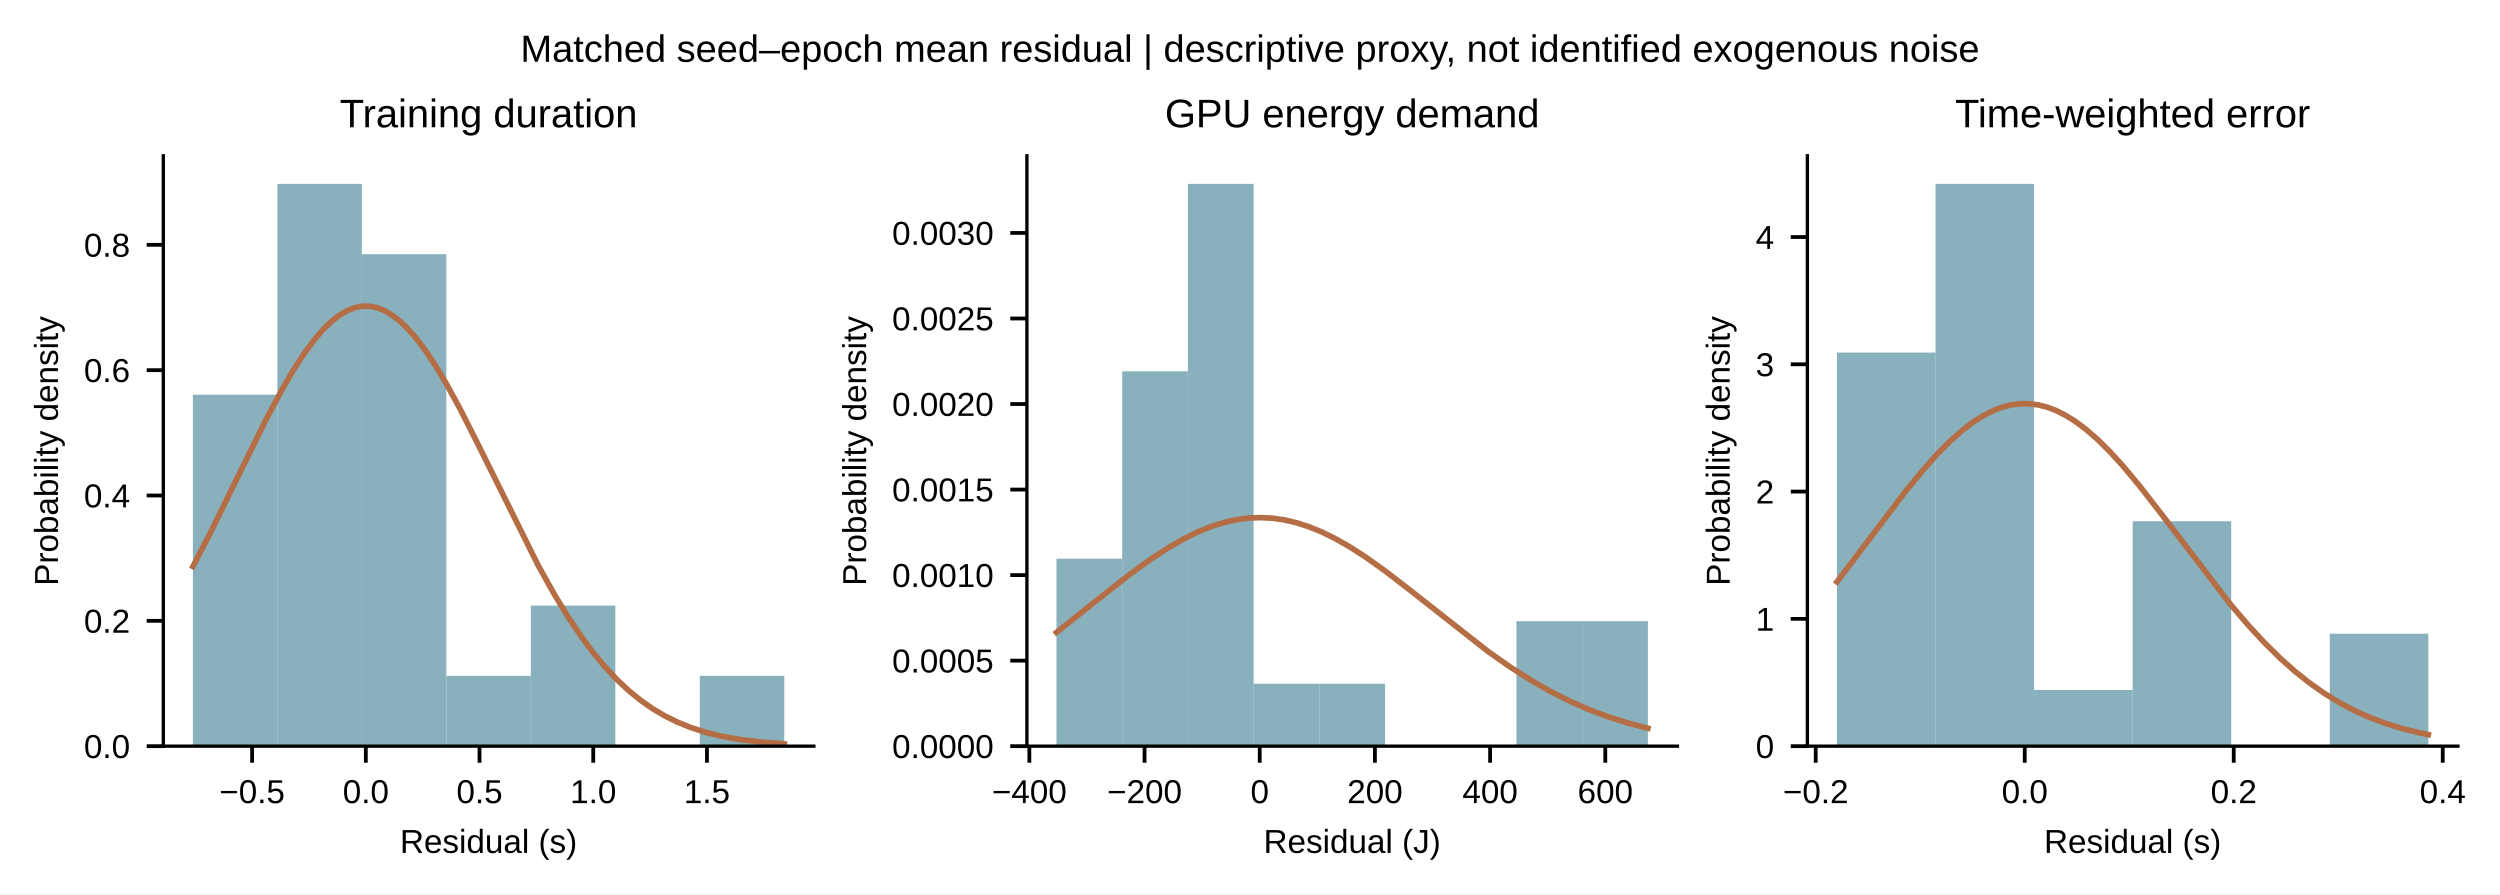
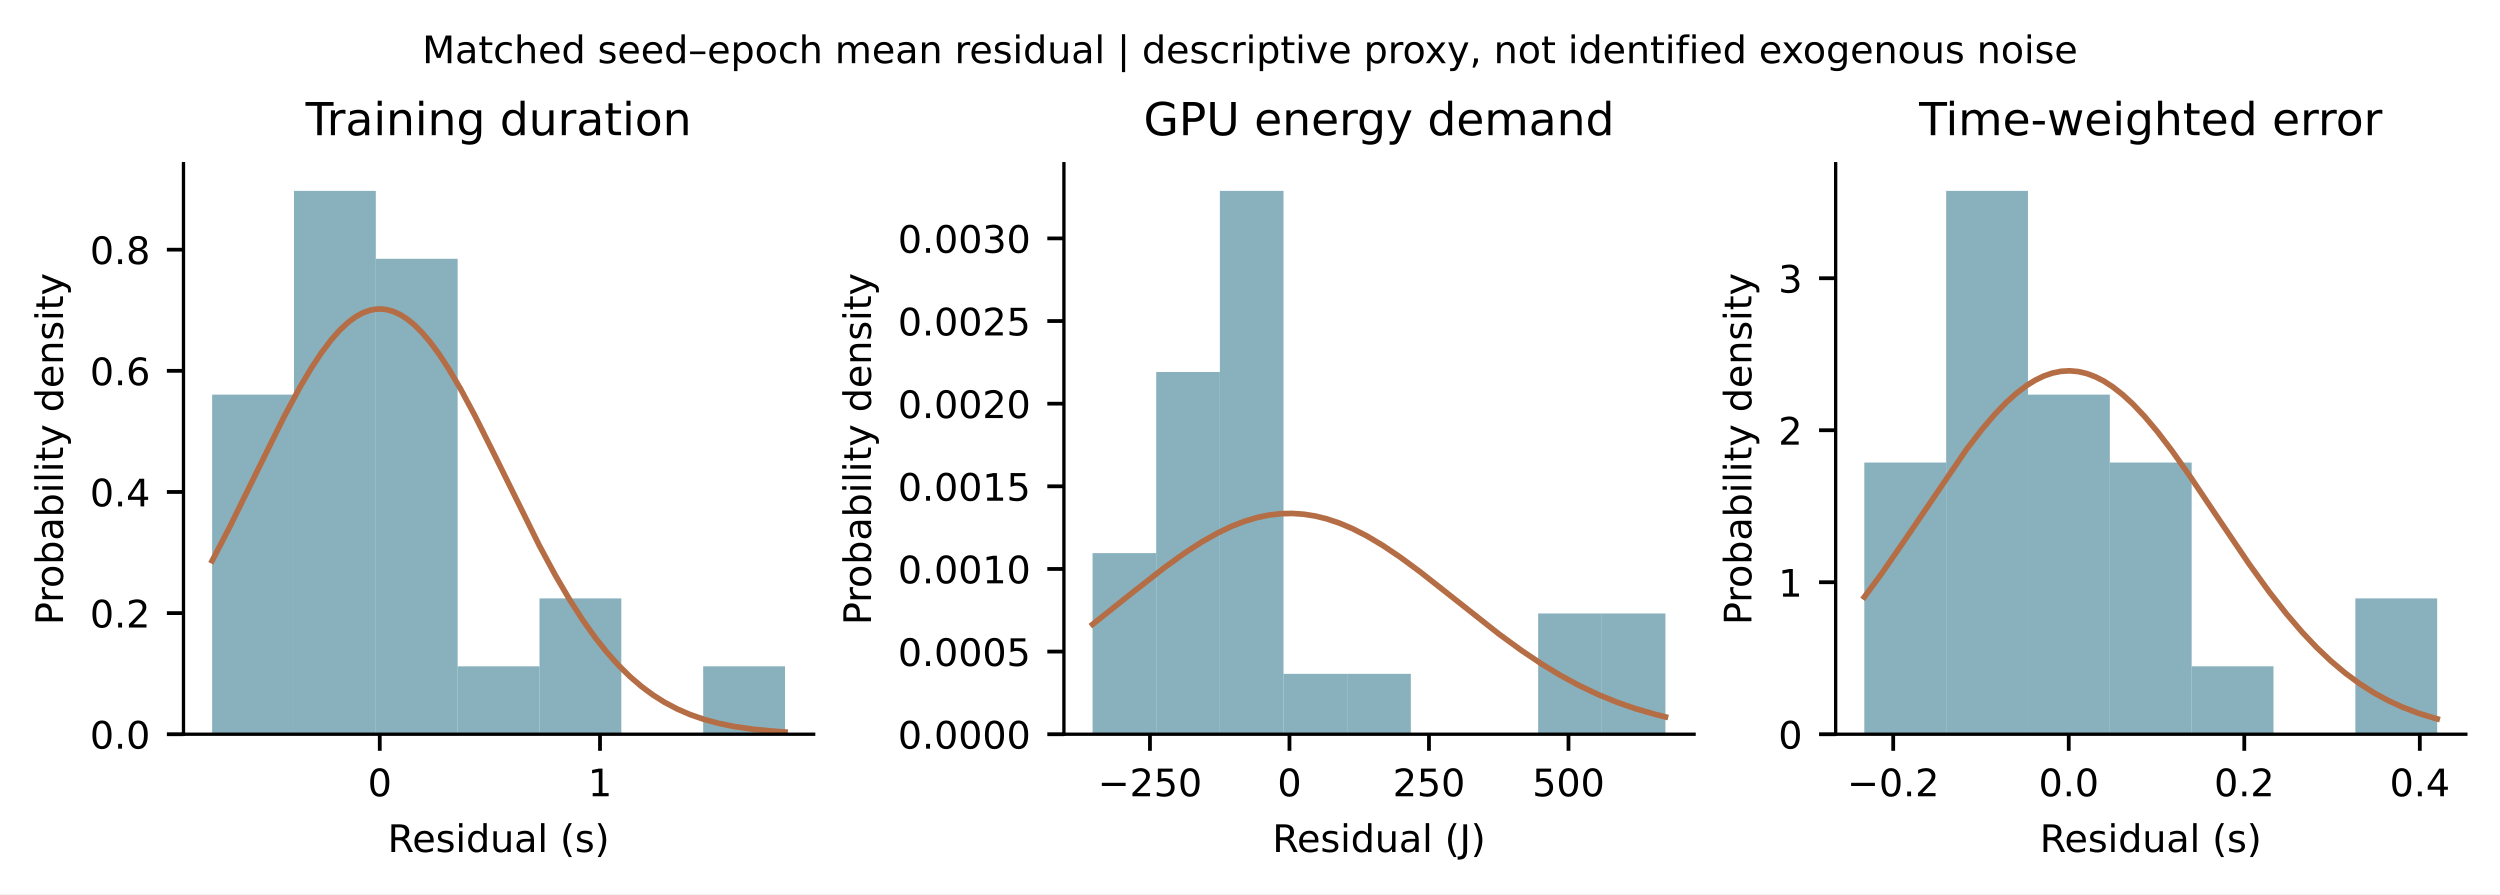
<svg xmlns="http://www.w3.org/2000/svg" xmlns:xlink="http://www.w3.org/1999/xlink" width="526.8pt" height="188.4pt" viewBox="0 0 526.8 188.4" version="1.1">
  <defs>
    <style type="text/css">*{stroke-linejoin: round; stroke-linecap: butt}</style>
  </defs>
  <g id="figure_1">
    <g id="patch_1">
      <path d="M 0 188.4  L 526.8 188.4  L 526.8 0  L 0 0  z " style="fill: #ffffff" />
    </g>
    <g id="axes_1">
      <g id="patch_2">
-         <path d="M 34.414 157.229  L 171.497 157.229  L 171.497 32.823  L 34.414 32.823  z " style="fill: #ffffff" />
+         <path d="M 38.665 154.715  L 171.454 154.715  L 171.454 34.495  L 38.665 34.495  z " style="fill: #ffffff" />
      </g>
      <g id="patch_3">
-         <path d="M 40.645 157.229  L 58.448 157.229  L 58.448 83.178  L 40.645 83.178  z " clip-path="url(#p64170e09aa)" style="fill: #6c9eac; opacity: 0.8" />
+         <path d="M 44.701 154.715  L 61.946 154.715  L 61.946 83.155  L 44.701 83.155  z " clip-path="url(#p761af040f1)" style="fill: #6c9eac; opacity: 0.8" />
      </g>
      <g id="patch_4">
-         <path d="M 58.448 157.229  L 76.251 157.229  L 76.251 38.747  L 58.448 38.747  z " clip-path="url(#p64170e09aa)" style="fill: #6c9eac; opacity: 0.8" />
+         <path d="M 61.946 154.715  L 79.191 154.715  L 79.191 40.22  L 61.946 40.22  z " clip-path="url(#p761af040f1)" style="fill: #6c9eac; opacity: 0.8" />
      </g>
      <g id="patch_5">
-         <path d="M 76.251 157.229  L 94.054 157.229  L 94.054 53.557  L 76.251 53.557  z " clip-path="url(#p64170e09aa)" style="fill: #6c9eac; opacity: 0.8" />
+         <path d="M 79.191 154.715  L 96.437 154.715  L 96.437 54.532  L 79.191 54.532  z " clip-path="url(#p761af040f1)" style="fill: #6c9eac; opacity: 0.8" />
      </g>
      <g id="patch_6">
-         <path d="M 94.054 157.229  L 111.857 157.229  L 111.857 142.419  L 94.054 142.419  z " clip-path="url(#p64170e09aa)" style="fill: #6c9eac; opacity: 0.8" />
+         <path d="M 96.437 154.715  L 113.682 154.715  L 113.682 140.403  L 96.437 140.403  z " clip-path="url(#p761af040f1)" style="fill: #6c9eac; opacity: 0.8" />
      </g>
      <g id="patch_7">
-         <path d="M 111.857 157.229  L 129.66 157.229  L 129.66 127.608  L 111.857 127.608  z " clip-path="url(#p64170e09aa)" style="fill: #6c9eac; opacity: 0.8" />
+         <path d="M 113.682 154.715  L 130.927 154.715  L 130.927 126.091  L 113.682 126.091  z " clip-path="url(#p761af040f1)" style="fill: #6c9eac; opacity: 0.8" />
      </g>
      <g id="patch_8">
-         <path d="M 129.66 157.229  L 147.463 157.229  L 147.463 157.229  L 129.66 157.229  z " clip-path="url(#p64170e09aa)" style="fill: #6c9eac; opacity: 0.8" />
+         <path d="M 130.927 154.715  L 148.173 154.715  L 148.173 154.715  L 130.927 154.715  z " clip-path="url(#p761af040f1)" style="fill: #6c9eac; opacity: 0.8" />
      </g>
      <g id="patch_9">
-         <path d="M 147.463 157.229  L 165.266 157.229  L 165.266 142.419  L 147.463 142.419  z " clip-path="url(#p64170e09aa)" style="fill: #6c9eac; opacity: 0.8" />
+         <path d="M 148.173 154.715  L 165.418 154.715  L 165.418 140.403  L 148.173 140.403  z " clip-path="url(#p761af040f1)" style="fill: #6c9eac; opacity: 0.8" />
      </g>
      <g id="matplotlib.axis_1">
        <g id="xtick_1">
          <g id="line2d_1">
            <defs>
-               <path id="m00de7ec43d" d="M 0 0  L 0 3.5  " style="stroke: #000000; stroke-width: 0.8" />
+               <path id="mccbecebe20" d="M 0 0  L 0 3.5  " style="stroke: #000000; stroke-width: 0.8" />
            </defs>
            <g>
-               <use xlink:href="#m00de7ec43d" x="53.125" y="157.229" style="stroke: #000000; stroke-width: 0.8" />
+               <use xlink:href="#mccbecebe20" x="80.023" y="154.715" style="stroke: #000000; stroke-width: 0.8" />
            </g>
          </g>
          <g id="text_1">
-             <text style="font: 7px 'Arial', 'DejaVu Sans', sans-serif; text-anchor: middle" x="53.125" y="169.239" transform="rotate(-0 53.12492 169.2392)">−0.5</text>
+             <text style="font: 8px 'DejaVu Sans', sans-serif; text-anchor: middle" x="80.023" y="167.793" transform="rotate(-0 80.02278 167.7933)">0</text>
          </g>
        </g>
        <g id="xtick_2">
          <g id="line2d_2">
            <g>
-               <use xlink:href="#m00de7ec43d" x="77.086" y="157.229" style="stroke: #000000; stroke-width: 0.8" />
+               <use xlink:href="#mccbecebe20" x="126.434" y="154.715" style="stroke: #000000; stroke-width: 0.8" />
            </g>
          </g>
          <g id="text_2">
-             <text style="font: 7px 'Arial', 'DejaVu Sans', sans-serif; text-anchor: middle" x="77.086" y="169.239" transform="rotate(-0 77.08591 169.2392)">0.0</text>
-           </g>
-         </g>
-         <g id="xtick_3">
-           <g id="line2d_3">
-             <g>
-               <use xlink:href="#m00de7ec43d" x="101.047" y="157.229" style="stroke: #000000; stroke-width: 0.8" />
-             </g>
-           </g>
-           <g id="text_3">
-             <text style="font: 7px 'Arial', 'DejaVu Sans', sans-serif; text-anchor: middle" x="101.047" y="169.239" transform="rotate(-0 101.0469 169.2392)">0.5</text>
-           </g>
-         </g>
-         <g id="xtick_4">
-           <g id="line2d_4">
-             <g>
-               <use xlink:href="#m00de7ec43d" x="125.008" y="157.229" style="stroke: #000000; stroke-width: 0.8" />
-             </g>
-           </g>
-           <g id="text_4">
-             <text style="font: 7px 'Arial', 'DejaVu Sans', sans-serif; text-anchor: middle" x="125.008" y="169.239" transform="rotate(-0 125.0079 169.2392)">1.0</text>
-           </g>
-         </g>
-         <g id="xtick_5">
-           <g id="line2d_5">
-             <g>
-               <use xlink:href="#m00de7ec43d" x="148.969" y="157.229" style="stroke: #000000; stroke-width: 0.8" />
-             </g>
-           </g>
-           <g id="text_5">
-             <text style="font: 7px 'Arial', 'DejaVu Sans', sans-serif; text-anchor: middle" x="148.969" y="169.239" transform="rotate(-0 148.9689 169.2392)">1.5</text>
-           </g>
-         </g>
-         <g id="text_6">
-           <text style="font: 7px 'Arial', 'DejaVu Sans', sans-serif; text-anchor: middle" x="102.955" y="179.726" transform="rotate(-0 102.9552 179.7262)">Residual (s)</text>
+             <text style="font: 8px 'DejaVu Sans', sans-serif; text-anchor: middle" x="126.434" y="167.793" transform="rotate(-0 126.434 167.7933)">1</text>
+           </g>
+         </g>
+         <g id="text_3">
+           <text style="font: 8px 'DejaVu Sans', sans-serif; text-anchor: middle" x="105.059" y="179.536" transform="rotate(-0 105.0593 179.5358)">Residual (s)</text>
        </g>
      </g>
      <g id="matplotlib.axis_2">
        <g id="ytick_1">
+           <g id="line2d_3">
+             <defs>
+               <path id="m0fe63cf1b1" d="M 0 0  L -3.5 0  " style="stroke: #000000; stroke-width: 0.8" />
+             </defs>
+             <g>
+               <use xlink:href="#m0fe63cf1b1" x="38.665" y="154.715" style="stroke: #000000; stroke-width: 0.8" />
+             </g>
+           </g>
+           <g id="text_4">
+             <text style="font: 8px 'DejaVu Sans', sans-serif; text-anchor: end" x="31.665" y="157.754" transform="rotate(-0 31.665 157.7539)">0.0</text>
+           </g>
+         </g>
+         <g id="ytick_2">
+           <g id="line2d_4">
+             <g>
+               <use xlink:href="#m0fe63cf1b1" x="38.665" y="129.188" style="stroke: #000000; stroke-width: 0.8" />
+             </g>
+           </g>
+           <g id="text_5">
+             <text style="font: 8px 'DejaVu Sans', sans-serif; text-anchor: end" x="31.665" y="132.228" transform="rotate(-0 31.665 132.2278)">0.2</text>
+           </g>
+         </g>
+         <g id="ytick_3">
+           <g id="line2d_5">
+             <g>
+               <use xlink:href="#m0fe63cf1b1" x="38.665" y="103.662" style="stroke: #000000; stroke-width: 0.8" />
+             </g>
+           </g>
+           <g id="text_6">
+             <text style="font: 8px 'DejaVu Sans', sans-serif; text-anchor: end" x="31.665" y="106.702" transform="rotate(-0 31.665 106.7017)">0.4</text>
+           </g>
+         </g>
+         <g id="ytick_4">
          <g id="line2d_6">
-             <defs>
-               <path id="m7a8641bc6c" d="M 0 0  L -3.5 0  " style="stroke: #000000; stroke-width: 0.8" />
-             </defs>
-             <g>
-               <use xlink:href="#m7a8641bc6c" x="34.414" y="157.229" style="stroke: #000000; stroke-width: 0.8" />
+             <g>
+               <use xlink:href="#m0fe63cf1b1" x="38.665" y="78.136" style="stroke: #000000; stroke-width: 0.8" />
            </g>
          </g>
          <g id="text_7">
-             <text style="font: 7px 'Arial', 'DejaVu Sans', sans-serif; text-anchor: end" x="27.414" y="159.734" transform="rotate(-0 27.41375 159.734)">0.0</text>
-           </g>
-         </g>
-         <g id="ytick_2">
+             <text style="font: 8px 'DejaVu Sans', sans-serif; text-anchor: end" x="31.665" y="81.176" transform="rotate(-0 31.665 81.17566)">0.6</text>
+           </g>
+         </g>
+         <g id="ytick_5">
          <g id="line2d_7">
            <g>
-               <use xlink:href="#m7a8641bc6c" x="34.414" y="130.819" style="stroke: #000000; stroke-width: 0.8" />
+               <use xlink:href="#m0fe63cf1b1" x="38.665" y="52.61" style="stroke: #000000; stroke-width: 0.8" />
            </g>
          </g>
          <g id="text_8">
-             <text style="font: 7px 'Arial', 'DejaVu Sans', sans-serif; text-anchor: end" x="27.414" y="133.324" transform="rotate(-0 27.41375 133.3245)">0.2</text>
-           </g>
-         </g>
-         <g id="ytick_3">
-           <g id="line2d_8">
-             <g>
-               <use xlink:href="#m7a8641bc6c" x="34.414" y="104.41" style="stroke: #000000; stroke-width: 0.8" />
-             </g>
-           </g>
-           <g id="text_9">
-             <text style="font: 7px 'Arial', 'DejaVu Sans', sans-serif; text-anchor: end" x="27.414" y="106.915" transform="rotate(-0 27.41375 106.915)">0.4</text>
-           </g>
-         </g>
-         <g id="ytick_4">
-           <g id="line2d_9">
-             <g>
-               <use xlink:href="#m7a8641bc6c" x="34.414" y="78" style="stroke: #000000; stroke-width: 0.8" />
-             </g>
-           </g>
-           <g id="text_10">
-             <text style="font: 7px 'Arial', 'DejaVu Sans', sans-serif; text-anchor: end" x="27.414" y="80.505" transform="rotate(-0 27.41375 80.50546)">0.6</text>
-           </g>
-         </g>
-         <g id="ytick_5">
-           <g id="line2d_10">
-             <g>
-               <use xlink:href="#m7a8641bc6c" x="34.414" y="51.591" style="stroke: #000000; stroke-width: 0.8" />
-             </g>
-           </g>
-           <g id="text_11">
-             <text style="font: 7px 'Arial', 'DejaVu Sans', sans-serif; text-anchor: end" x="27.414" y="54.096" transform="rotate(-0 27.41375 54.09595)">0.8</text>
-           </g>
-         </g>
-         <g id="text_12">
-           <text style="font: 7px 'Arial', 'DejaVu Sans', sans-serif; text-anchor: middle" x="12.21" y="95.026" transform="rotate(-90 12.21047 95.02583)">Probability density</text>
-         </g>
-       </g>
-       <g id="line2d_11">
-         <path d="M 40.645 119.371  L 44.393 112.14  L 49.702 101.314  L 55.949 88.629  L 59.385 82.167  L 61.883 77.886  L 64.07 74.514  L 66.256 71.553  L 68.13 69.383  L 70.004 67.584  L 71.566 66.386  L 73.127 65.474  L 74.689 64.858  L 75.938 64.581  L 77.188 64.5  L 78.437 64.613  L 79.686 64.921  L 80.936 65.421  L 82.497 66.313  L 84.059 67.491  L 85.621 68.946  L 87.495 71.035  L 89.369 73.472  L 91.555 76.713  L 94.054 80.868  L 96.865 86.008  L 100.613 93.395  L 113.418 119.169  L 116.854 125.323  L 119.665 129.936  L 122.476 134.129  L 124.975 137.49  L 127.473 140.504  L 129.972 143.176  L 132.471 145.52  L 134.969 147.555  L 137.468 149.304  L 139.967 150.79  L 142.778 152.184  L 145.589 153.317  L 148.712 154.317  L 152.148 155.156  L 155.896 155.824  L 160.268 156.358  L 165.266 156.74  L 165.266 156.74  " clip-path="url(#p64170e09aa)" style="fill: none; stroke: #b46d44; stroke-width: 1.2; stroke-linecap: square" />
+             <text style="font: 8px 'DejaVu Sans', sans-serif; text-anchor: end" x="31.665" y="55.65" transform="rotate(-0 31.665 55.64958)">0.8</text>
+           </g>
+         </g>
+         <g id="text_9">
+           <text style="font: 8px 'DejaVu Sans', sans-serif; text-anchor: middle" x="13.279" y="94.605" transform="rotate(-90 13.27875 94.60475)">Probability density</text>
+         </g>
+       </g>
+       <g id="line2d_8">
+         <path d="M 44.701 118.172  L 48.331 111.187  L 53.475 100.728  L 59.828 87.878  L 63.156 81.68  L 65.577 77.59  L 67.695 74.381  L 69.812 71.576  L 71.628 69.533  L 73.443 67.852  L 74.956 66.745  L 76.468 65.916  L 77.981 65.374  L 79.191 65.15  L 80.402 65.115  L 81.612 65.268  L 82.822 65.609  L 84.335 66.295  L 85.847 67.265  L 87.36 68.508  L 88.873 70.012  L 90.688 72.142  L 92.504 74.599  L 94.621 77.836  L 97.042 81.951  L 100.067 87.587  L 104 95.444  L 113.682 115.031  L 117.01 121.203  L 120.036 126.371  L 122.758 130.61  L 125.481 134.432  L 127.902 137.473  L 130.322 140.18  L 132.743 142.566  L 135.163 144.645  L 137.583 146.438  L 140.004 147.969  L 142.727 149.409  L 145.45 150.586  L 148.475 151.629  L 151.501 152.439  L 154.829 153.111  L 158.762 153.676  L 163.3 154.102  L 165.418 154.241  L 165.418 154.241  " clip-path="url(#p761af040f1)" style="fill: none; stroke: #b46d44; stroke-width: 1.2; stroke-linecap: square" />
      </g>
      <g id="patch_10">
-         <path d="M 34.414 157.229  L 34.414 32.823  " style="fill: none; stroke: #000000; stroke-width: 0.7; stroke-linejoin: miter; stroke-linecap: square" />
+         <path d="M 38.665 154.715  L 38.665 34.495  " style="fill: none; stroke: #000000; stroke-width: 0.7; stroke-linejoin: miter; stroke-linecap: square" />
      </g>
      <g id="patch_11">
-         <path d="M 34.414 157.229  L 171.497 157.229  " style="fill: none; stroke: #000000; stroke-width: 0.7; stroke-linejoin: miter; stroke-linecap: square" />
-       </g>
-       <g id="text_13">
-         <text style="font: 8.4px 'Arial', 'DejaVu Sans', sans-serif; text-anchor: middle" x="102.955" y="26.823" transform="rotate(-0 102.9552 26.82292)">Training duration</text>
+         <path d="M 38.665 154.715  L 171.454 154.715  " style="fill: none; stroke: #000000; stroke-width: 0.7; stroke-linejoin: miter; stroke-linecap: square" />
+       </g>
+       <g id="text_10">
+         <text style="font: 9.6px 'DejaVu Sans', sans-serif; text-anchor: middle" x="105.059" y="28.495" transform="rotate(-0 105.0593 28.49498)">Training duration</text>
      </g>
    </g>
    <g id="axes_2">
      <g id="patch_12">
-         <path d="M 216.389 157.229  L 353.472 157.229  L 353.472 32.823  L 216.389 32.823  z " style="fill: #ffffff" />
+         <path d="M 224.189 154.715  L 356.978 154.715  L 356.978 34.495  L 224.189 34.495  z " style="fill: #ffffff" />
      </g>
      <g id="patch_13">
-         <path d="M 222.62 157.229  L 236.467 157.229  L 236.467 117.735  L 222.62 117.735  z " clip-path="url(#p1bcb7baddc)" style="fill: #6c9eac; opacity: 0.8" />
+         <path d="M 230.225 154.715  L 243.638 154.715  L 243.638 116.55  L 230.225 116.55  z " clip-path="url(#p07916e706b)" style="fill: #6c9eac; opacity: 0.8" />
      </g>
      <g id="patch_14">
-         <path d="M 236.467 157.229  L 250.313 157.229  L 250.313 78.241  L 236.467 78.241  z " clip-path="url(#p1bcb7baddc)" style="fill: #6c9eac; opacity: 0.8" />
+         <path d="M 243.638 154.715  L 257.051 154.715  L 257.051 78.385  L 243.638 78.385  z " clip-path="url(#p07916e706b)" style="fill: #6c9eac; opacity: 0.8" />
      </g>
      <g id="patch_15">
-         <path d="M 250.313 157.229  L 264.16 157.229  L 264.16 38.747  L 250.313 38.747  z " clip-path="url(#p1bcb7baddc)" style="fill: #6c9eac; opacity: 0.8" />
+         <path d="M 257.051 154.715  L 270.464 154.715  L 270.464 40.22  L 257.051 40.22  z " clip-path="url(#p07916e706b)" style="fill: #6c9eac; opacity: 0.8" />
      </g>
      <g id="patch_16">
-         <path d="M 264.16 157.229  L 278.007 157.229  L 278.007 144.064  L 264.16 144.064  z " clip-path="url(#p1bcb7baddc)" style="fill: #6c9eac; opacity: 0.8" />
+         <path d="M 270.464 154.715  L 283.877 154.715  L 283.877 141.993  L 270.464 141.993  z " clip-path="url(#p07916e706b)" style="fill: #6c9eac; opacity: 0.8" />
      </g>
      <g id="patch_17">
-         <path d="M 278.007 157.229  L 291.854 157.229  L 291.854 144.064  L 278.007 144.064  z " clip-path="url(#p1bcb7baddc)" style="fill: #6c9eac; opacity: 0.8" />
+         <path d="M 283.877 154.715  L 297.29 154.715  L 297.29 141.993  L 283.877 141.993  z " clip-path="url(#p07916e706b)" style="fill: #6c9eac; opacity: 0.8" />
      </g>
      <g id="patch_18">
-         <path d="M 291.854 157.229  L 305.7 157.229  L 305.7 157.229  L 291.854 157.229  z " clip-path="url(#p1bcb7baddc)" style="fill: #6c9eac; opacity: 0.8" />
+         <path d="M 297.29 154.715  L 310.703 154.715  L 310.703 154.715  L 297.29 154.715  z " clip-path="url(#p07916e706b)" style="fill: #6c9eac; opacity: 0.8" />
      </g>
      <g id="patch_19">
-         <path d="M 305.7 157.229  L 319.547 157.229  L 319.547 157.229  L 305.7 157.229  z " clip-path="url(#p1bcb7baddc)" style="fill: #6c9eac; opacity: 0.8" />
+         <path d="M 310.703 154.715  L 324.116 154.715  L 324.116 154.715  L 310.703 154.715  z " clip-path="url(#p07916e706b)" style="fill: #6c9eac; opacity: 0.8" />
      </g>
      <g id="patch_20">
-         <path d="M 319.547 157.229  L 333.394 157.229  L 333.394 130.899  L 319.547 130.899  z " clip-path="url(#p1bcb7baddc)" style="fill: #6c9eac; opacity: 0.8" />
+         <path d="M 324.116 154.715  L 337.529 154.715  L 337.529 129.271  L 324.116 129.271  z " clip-path="url(#p07916e706b)" style="fill: #6c9eac; opacity: 0.8" />
      </g>
      <g id="patch_21">
-         <path d="M 333.394 157.229  L 347.241 157.229  L 347.241 130.899  L 333.394 130.899  z " clip-path="url(#p1bcb7baddc)" style="fill: #6c9eac; opacity: 0.8" />
+         <path d="M 337.529 154.715  L 350.942 154.715  L 350.942 129.271  L 337.529 129.271  z " clip-path="url(#p07916e706b)" style="fill: #6c9eac; opacity: 0.8" />
      </g>
      <g id="matplotlib.axis_3">
+         <g id="xtick_3">
+           <g id="line2d_9">
+             <g>
+               <use xlink:href="#mccbecebe20" x="242.32" y="154.715" style="stroke: #000000; stroke-width: 0.8" />
+             </g>
+           </g>
+           <g id="text_11">
+             <text style="font: 8px 'DejaVu Sans', sans-serif; text-anchor: middle" x="242.32" y="167.793" transform="rotate(-0 242.3199 167.7933)">−250</text>
+           </g>
+         </g>
+         <g id="xtick_4">
+           <g id="line2d_10">
+             <g>
+               <use xlink:href="#mccbecebe20" x="271.717" y="154.715" style="stroke: #000000; stroke-width: 0.8" />
+             </g>
+           </g>
+           <g id="text_12">
+             <text style="font: 8px 'DejaVu Sans', sans-serif; text-anchor: middle" x="271.717" y="167.793" transform="rotate(-0 271.7174 167.7933)">0</text>
+           </g>
+         </g>
+         <g id="xtick_5">
+           <g id="line2d_11">
+             <g>
+               <use xlink:href="#mccbecebe20" x="301.115" y="154.715" style="stroke: #000000; stroke-width: 0.8" />
+             </g>
+           </g>
+           <g id="text_13">
+             <text style="font: 8px 'DejaVu Sans', sans-serif; text-anchor: middle" x="301.115" y="167.793" transform="rotate(-0 301.1149 167.7933)">250</text>
+           </g>
+         </g>
        <g id="xtick_6">
          <g id="line2d_12">
            <g>
-               <use xlink:href="#m00de7ec43d" x="216.904" y="157.229" style="stroke: #000000; stroke-width: 0.8" />
+               <use xlink:href="#mccbecebe20" x="330.512" y="154.715" style="stroke: #000000; stroke-width: 0.8" />
            </g>
          </g>
          <g id="text_14">
-             <text style="font: 7px 'Arial', 'DejaVu Sans', sans-serif; text-anchor: middle" x="216.904" y="169.239" transform="rotate(-0 216.904 169.2392)">−400</text>
-           </g>
-         </g>
-         <g id="xtick_7">
-           <g id="line2d_13">
-             <g>
-               <use xlink:href="#m00de7ec43d" x="241.177" y="157.229" style="stroke: #000000; stroke-width: 0.8" />
-             </g>
-           </g>
-           <g id="text_15">
-             <text style="font: 7px 'Arial', 'DejaVu Sans', sans-serif; text-anchor: middle" x="241.177" y="169.239" transform="rotate(-0 241.1766 169.2392)">−200</text>
-           </g>
-         </g>
-         <g id="xtick_8">
-           <g id="line2d_14">
-             <g>
-               <use xlink:href="#m00de7ec43d" x="265.449" y="157.229" style="stroke: #000000; stroke-width: 0.8" />
-             </g>
-           </g>
-           <g id="text_16">
-             <text style="font: 7px 'Arial', 'DejaVu Sans', sans-serif; text-anchor: middle" x="265.449" y="169.239" transform="rotate(-0 265.4492 169.2392)">0</text>
-           </g>
-         </g>
-         <g id="xtick_9">
-           <g id="line2d_15">
-             <g>
-               <use xlink:href="#m00de7ec43d" x="289.722" y="157.229" style="stroke: #000000; stroke-width: 0.8" />
-             </g>
-           </g>
-           <g id="text_17">
-             <text style="font: 7px 'Arial', 'DejaVu Sans', sans-serif; text-anchor: middle" x="289.722" y="169.239" transform="rotate(-0 289.7217 169.2392)">200</text>
-           </g>
-         </g>
-         <g id="xtick_10">
-           <g id="line2d_16">
-             <g>
-               <use xlink:href="#m00de7ec43d" x="313.994" y="157.229" style="stroke: #000000; stroke-width: 0.8" />
-             </g>
-           </g>
-           <g id="text_18">
-             <text style="font: 7px 'Arial', 'DejaVu Sans', sans-serif; text-anchor: middle" x="313.994" y="169.239" transform="rotate(-0 313.9943 169.2392)">400</text>
-           </g>
-         </g>
-         <g id="xtick_11">
-           <g id="line2d_17">
-             <g>
-               <use xlink:href="#m00de7ec43d" x="338.267" y="157.229" style="stroke: #000000; stroke-width: 0.8" />
-             </g>
-           </g>
-           <g id="text_19">
-             <text style="font: 7px 'Arial', 'DejaVu Sans', sans-serif; text-anchor: middle" x="338.267" y="169.239" transform="rotate(-0 338.2668 169.2392)">600</text>
-           </g>
-         </g>
-         <g id="text_20">
-           <text style="font: 7px 'Arial', 'DejaVu Sans', sans-serif; text-anchor: middle" x="284.93" y="179.726" transform="rotate(-0 284.9303 179.7262)">Residual (J)</text>
+             <text style="font: 8px 'DejaVu Sans', sans-serif; text-anchor: middle" x="330.512" y="167.793" transform="rotate(-0 330.5123 167.7933)">500</text>
+           </g>
+         </g>
+         <g id="text_15">
+           <text style="font: 8px 'DejaVu Sans', sans-serif; text-anchor: middle" x="290.584" y="179.536" transform="rotate(-0 290.5835 179.5358)">Residual (J)</text>
        </g>
      </g>
      <g id="matplotlib.axis_4">
        <g id="ytick_6">
+           <g id="line2d_13">
+             <g>
+               <use xlink:href="#m0fe63cf1b1" x="224.189" y="154.715" style="stroke: #000000; stroke-width: 0.8" />
+             </g>
+           </g>
+           <g id="text_16">
+             <text style="font: 8px 'DejaVu Sans', sans-serif; text-anchor: end" x="217.189" y="157.754" transform="rotate(-0 217.1892 157.7539)">0.0000</text>
+           </g>
+         </g>
+         <g id="ytick_7">
+           <g id="line2d_14">
+             <g>
+               <use xlink:href="#m0fe63cf1b1" x="224.189" y="137.301" style="stroke: #000000; stroke-width: 0.8" />
+             </g>
+           </g>
+           <g id="text_17">
+             <text style="font: 8px 'DejaVu Sans', sans-serif; text-anchor: end" x="217.189" y="140.341" transform="rotate(-0 217.1892 140.3406)">0.0005</text>
+           </g>
+         </g>
+         <g id="ytick_8">
+           <g id="line2d_15">
+             <g>
+               <use xlink:href="#m0fe63cf1b1" x="224.189" y="119.888" style="stroke: #000000; stroke-width: 0.8" />
+             </g>
+           </g>
+           <g id="text_18">
+             <text style="font: 8px 'DejaVu Sans', sans-serif; text-anchor: end" x="217.189" y="122.927" transform="rotate(-0 217.1892 122.9273)">0.0010</text>
+           </g>
+         </g>
+         <g id="ytick_9">
+           <g id="line2d_16">
+             <g>
+               <use xlink:href="#m0fe63cf1b1" x="224.189" y="102.475" style="stroke: #000000; stroke-width: 0.8" />
+             </g>
+           </g>
+           <g id="text_19">
+             <text style="font: 8px 'DejaVu Sans', sans-serif; text-anchor: end" x="217.189" y="105.514" transform="rotate(-0 217.1892 105.5141)">0.0015</text>
+           </g>
+         </g>
+         <g id="ytick_10">
+           <g id="line2d_17">
+             <g>
+               <use xlink:href="#m0fe63cf1b1" x="224.189" y="85.061" style="stroke: #000000; stroke-width: 0.8" />
+             </g>
+           </g>
+           <g id="text_20">
+             <text style="font: 8px 'DejaVu Sans', sans-serif; text-anchor: end" x="217.189" y="88.101" transform="rotate(-0 217.1892 88.10079)">0.0020</text>
+           </g>
+         </g>
+         <g id="ytick_11">
          <g id="line2d_18">
            <g>
-               <use xlink:href="#m7a8641bc6c" x="216.389" y="157.229" style="stroke: #000000; stroke-width: 0.8" />
+               <use xlink:href="#m0fe63cf1b1" x="224.189" y="67.648" style="stroke: #000000; stroke-width: 0.8" />
            </g>
          </g>
          <g id="text_21">
-             <text style="font: 7px 'Arial', 'DejaVu Sans', sans-serif; text-anchor: end" x="209.389" y="159.734" transform="rotate(-0 209.3888 159.734)">0.0000</text>
-           </g>
-         </g>
-         <g id="ytick_7">
+             <text style="font: 8px 'DejaVu Sans', sans-serif; text-anchor: end" x="217.189" y="70.688" transform="rotate(-0 217.1892 70.68751)">0.0025</text>
+           </g>
+         </g>
+         <g id="ytick_12">
          <g id="line2d_19">
            <g>
-               <use xlink:href="#m7a8641bc6c" x="216.389" y="139.205" style="stroke: #000000; stroke-width: 0.8" />
+               <use xlink:href="#m0fe63cf1b1" x="224.189" y="50.235" style="stroke: #000000; stroke-width: 0.8" />
            </g>
          </g>
          <g id="text_22">
-             <text style="font: 7px 'Arial', 'DejaVu Sans', sans-serif; text-anchor: end" x="209.389" y="141.71" transform="rotate(-0 209.3888 141.7099)">0.0005</text>
-           </g>
-         </g>
-         <g id="ytick_8">
-           <g id="line2d_20">
-             <g>
-               <use xlink:href="#m7a8641bc6c" x="216.389" y="121.181" style="stroke: #000000; stroke-width: 0.8" />
-             </g>
-           </g>
-           <g id="text_23">
-             <text style="font: 7px 'Arial', 'DejaVu Sans', sans-serif; text-anchor: end" x="209.389" y="123.686" transform="rotate(-0 209.3888 123.6859)">0.0010</text>
-           </g>
-         </g>
-         <g id="ytick_9">
-           <g id="line2d_21">
-             <g>
-               <use xlink:href="#m7a8641bc6c" x="216.389" y="103.157" style="stroke: #000000; stroke-width: 0.8" />
-             </g>
-           </g>
-           <g id="text_24">
-             <text style="font: 7px 'Arial', 'DejaVu Sans', sans-serif; text-anchor: end" x="209.389" y="105.662" transform="rotate(-0 209.3888 105.6618)">0.0015</text>
-           </g>
-         </g>
-         <g id="ytick_10">
-           <g id="line2d_22">
-             <g>
-               <use xlink:href="#m7a8641bc6c" x="216.389" y="85.133" style="stroke: #000000; stroke-width: 0.8" />
-             </g>
-           </g>
-           <g id="text_25">
-             <text style="font: 7px 'Arial', 'DejaVu Sans', sans-serif; text-anchor: end" x="209.389" y="87.638" transform="rotate(-0 209.3888 87.63774)">0.0020</text>
-           </g>
-         </g>
-         <g id="ytick_11">
-           <g id="line2d_23">
-             <g>
-               <use xlink:href="#m7a8641bc6c" x="216.389" y="67.108" style="stroke: #000000; stroke-width: 0.8" />
-             </g>
-           </g>
-           <g id="text_26">
-             <text style="font: 7px 'Arial', 'DejaVu Sans', sans-serif; text-anchor: end" x="209.389" y="69.614" transform="rotate(-0 209.3888 69.61368)">0.0025</text>
-           </g>
-         </g>
-         <g id="ytick_12">
-           <g id="line2d_24">
-             <g>
-               <use xlink:href="#m7a8641bc6c" x="216.389" y="49.084" style="stroke: #000000; stroke-width: 0.8" />
-             </g>
-           </g>
-           <g id="text_27">
-             <text style="font: 7px 'Arial', 'DejaVu Sans', sans-serif; text-anchor: end" x="209.389" y="51.59" transform="rotate(-0 209.3888 51.58962)">0.0030</text>
-           </g>
-         </g>
-         <g id="text_28">
-           <text style="font: 7px 'Arial', 'DejaVu Sans', sans-serif; text-anchor: middle" x="182.508" y="95.026" transform="rotate(-90 182.5076 95.02583)">Probability density</text>
-         </g>
-       </g>
-       <g id="line2d_25">
-         <path d="M 222.62 133.274  L 230.741 126.784  L 237.924 121.135  L 242.297 117.957  L 246.045 115.498  L 249.48 113.522  L 252.604 111.998  L 255.415 110.877  L 258.226 110.013  L 260.724 109.473  L 263.223 109.157  L 265.722 109.067  L 268.22 109.206  L 270.719 109.572  L 273.218 110.16  L 275.716 110.961  L 278.527 112.102  L 281.338 113.48  L 284.462 115.259  L 287.897 117.474  L 291.958 120.372  L 297.267 124.472  L 313.509 137.24  L 318.194 140.53  L 322.566 143.321  L 326.627 145.646  L 330.687 147.702  L 334.747 149.491  L 338.808 151.022  L 342.868 152.313  L 347.241 153.457  L 347.241 153.457  " clip-path="url(#p1bcb7baddc)" style="fill: none; stroke: #b46d44; stroke-width: 1.2; stroke-linecap: square" />
+             <text style="font: 8px 'DejaVu Sans', sans-serif; text-anchor: end" x="217.189" y="53.274" transform="rotate(-0 217.1892 53.27424)">0.0030</text>
+           </g>
+         </g>
+         <g id="text_23">
+           <text style="font: 8px 'DejaVu Sans', sans-serif; text-anchor: middle" x="183.533" y="94.605" transform="rotate(-90 183.5329 94.60475)">Probability density</text>
+         </g>
+       </g>
+       <g id="line2d_20">
+         <path d="M 230.225 131.567  L 238.394 125.056  L 245.352 119.615  L 249.588 116.565  L 253.219 114.213  L 256.547 112.33  L 259.572 110.886  L 262.295 109.829  L 265.018 109.023  L 267.439 108.528  L 269.859 108.249  L 272.279 108.189  L 274.7 108.351  L 277.12 108.731  L 279.54 109.324  L 282.263 110.236  L 284.986 111.39  L 288.012 112.934  L 291.34 114.911  L 294.97 117.346  L 299.206 120.466  L 305.257 125.23  L 315.846 133.593  L 320.687 137.121  L 324.923 139.953  L 328.856 142.336  L 332.789 144.463  L 336.722 146.331  L 340.655 147.944  L 344.588 149.314  L 348.824 150.541  L 350.942 151.065  L 350.942 151.065  " clip-path="url(#p07916e706b)" style="fill: none; stroke: #b46d44; stroke-width: 1.2; stroke-linecap: square" />
      </g>
      <g id="patch_22">
-         <path d="M 216.389 157.229  L 216.389 32.823  " style="fill: none; stroke: #000000; stroke-width: 0.7; stroke-linejoin: miter; stroke-linecap: square" />
+         <path d="M 224.189 154.715  L 224.189 34.495  " style="fill: none; stroke: #000000; stroke-width: 0.7; stroke-linejoin: miter; stroke-linecap: square" />
      </g>
      <g id="patch_23">
-         <path d="M 216.389 157.229  L 353.472 157.229  " style="fill: none; stroke: #000000; stroke-width: 0.7; stroke-linejoin: miter; stroke-linecap: square" />
-       </g>
-       <g id="text_29">
-         <text style="font: 8.4px 'Arial', 'DejaVu Sans', sans-serif; text-anchor: middle" x="284.93" y="26.823" transform="rotate(-0 284.9303 26.82292)">GPU energy demand</text>
+         <path d="M 224.189 154.715  L 356.978 154.715  " style="fill: none; stroke: #000000; stroke-width: 0.7; stroke-linejoin: miter; stroke-linecap: square" />
+       </g>
+       <g id="text_24">
+         <text style="font: 9.6px 'DejaVu Sans', sans-serif; text-anchor: middle" x="290.584" y="28.495" transform="rotate(-0 290.5835 28.49498)">GPU energy demand</text>
      </g>
    </g>
    <g id="axes_3">
      <g id="patch_24">
-         <path d="M 380.849 157.229  L 517.931 157.229  L 517.931 32.823  L 380.849 32.823  z " style="fill: #ffffff" />
+         <path d="M 386.811 154.715  L 519.6 154.715  L 519.6 34.495  L 386.811 34.495  z " style="fill: #ffffff" />
      </g>
      <g id="patch_25">
-         <path d="M 387.08 157.229  L 407.85 157.229  L 407.85 74.292  L 387.08 74.292  z " clip-path="url(#p2dd6a919d5)" style="fill: #6c9eac; opacity: 0.8" />
+         <path d="M 392.847 154.715  L 410.092 154.715  L 410.092 97.467  L 392.847 97.467  z " clip-path="url(#pf2144044b7)" style="fill: #6c9eac; opacity: 0.8" />
      </g>
      <g id="patch_26">
-         <path d="M 407.85 157.229  L 428.62 157.229  L 428.62 38.747  L 407.85 38.747  z " clip-path="url(#p2dd6a919d5)" style="fill: #6c9eac; opacity: 0.8" />
+         <path d="M 410.092 154.715  L 427.337 154.715  L 427.337 40.22  L 410.092 40.22  z " clip-path="url(#pf2144044b7)" style="fill: #6c9eac; opacity: 0.8" />
      </g>
      <g id="patch_27">
-         <path d="M 428.62 157.229  L 449.39 157.229  L 449.39 145.381  L 428.62 145.381  z " clip-path="url(#p2dd6a919d5)" style="fill: #6c9eac; opacity: 0.8" />
+         <path d="M 427.337 154.715  L 444.583 154.715  L 444.583 83.155  L 427.337 83.155  z " clip-path="url(#pf2144044b7)" style="fill: #6c9eac; opacity: 0.8" />
      </g>
      <g id="patch_28">
-         <path d="M 449.39 157.229  L 470.16 157.229  L 470.16 109.836  L 449.39 109.836  z " clip-path="url(#p2dd6a919d5)" style="fill: #6c9eac; opacity: 0.8" />
+         <path d="M 444.583 154.715  L 461.828 154.715  L 461.828 97.467  L 444.583 97.467  z " clip-path="url(#pf2144044b7)" style="fill: #6c9eac; opacity: 0.8" />
      </g>
      <g id="patch_29">
-         <path d="M 470.16 157.229  L 490.93 157.229  L 490.93 157.229  L 470.16 157.229  z " clip-path="url(#p2dd6a919d5)" style="fill: #6c9eac; opacity: 0.8" />
+         <path d="M 461.828 154.715  L 479.073 154.715  L 479.073 140.403  L 461.828 140.403  z " clip-path="url(#pf2144044b7)" style="fill: #6c9eac; opacity: 0.8" />
      </g>
      <g id="patch_30">
-         <path d="M 490.93 157.229  L 511.7 157.229  L 511.7 133.532  L 490.93 133.532  z " clip-path="url(#p2dd6a919d5)" style="fill: #6c9eac; opacity: 0.8" />
+         <path d="M 479.073 154.715  L 496.318 154.715  L 496.318 154.715  L 479.073 154.715  z " clip-path="url(#pf2144044b7)" style="fill: #6c9eac; opacity: 0.8" />
+       </g>
+       <g id="patch_31">
+         <path d="M 496.318 154.715  L 513.564 154.715  L 513.564 126.091  L 496.318 126.091  z " clip-path="url(#pf2144044b7)" style="fill: #6c9eac; opacity: 0.8" />
      </g>
      <g id="matplotlib.axis_5">
-         <g id="xtick_12">
-           <g id="line2d_26">
-             <g>
-               <use xlink:href="#m00de7ec43d" x="382.609" y="157.229" style="stroke: #000000; stroke-width: 0.8" />
-             </g>
-           </g>
-           <g id="text_30">
-             <text style="font: 7px 'Arial', 'DejaVu Sans', sans-serif; text-anchor: middle" x="382.609" y="169.239" transform="rotate(-0 382.6092 169.2392)">−0.2</text>
-           </g>
-         </g>
-         <g id="xtick_13">
-           <g id="line2d_27">
-             <g>
-               <use xlink:href="#m00de7ec43d" x="426.651" y="157.229" style="stroke: #000000; stroke-width: 0.8" />
-             </g>
-           </g>
-           <g id="text_31">
-             <text style="font: 7px 'Arial', 'DejaVu Sans', sans-serif; text-anchor: middle" x="426.651" y="169.239" transform="rotate(-0 426.651 169.2392)">0.0</text>
-           </g>
-         </g>
-         <g id="xtick_14">
-           <g id="line2d_28">
-             <g>
-               <use xlink:href="#m00de7ec43d" x="470.693" y="157.229" style="stroke: #000000; stroke-width: 0.8" />
-             </g>
-           </g>
-           <g id="text_32">
-             <text style="font: 7px 'Arial', 'DejaVu Sans', sans-serif; text-anchor: middle" x="470.693" y="169.239" transform="rotate(-0 470.6927 169.2392)">0.2</text>
-           </g>
-         </g>
-         <g id="xtick_15">
-           <g id="line2d_29">
-             <g>
-               <use xlink:href="#m00de7ec43d" x="514.735" y="157.229" style="stroke: #000000; stroke-width: 0.8" />
-             </g>
-           </g>
-           <g id="text_33">
-             <text style="font: 7px 'Arial', 'DejaVu Sans', sans-serif; text-anchor: middle" x="514.735" y="169.239" transform="rotate(-0 514.7345 169.2392)">0.4</text>
-           </g>
-         </g>
-         <g id="text_34">
-           <text style="font: 7px 'Arial', 'DejaVu Sans', sans-serif; text-anchor: middle" x="449.39" y="179.726" transform="rotate(-0 449.39 179.7262)">Residual (s)</text>
+         <g id="xtick_7">
+           <g id="line2d_21">
+             <g>
+               <use xlink:href="#mccbecebe20" x="398.937" y="154.715" style="stroke: #000000; stroke-width: 0.8" />
+             </g>
+           </g>
+           <g id="text_25">
+             <text style="font: 8px 'DejaVu Sans', sans-serif; text-anchor: middle" x="398.937" y="167.793" transform="rotate(-0 398.9374 167.7933)">−0.2</text>
+           </g>
+         </g>
+         <g id="xtick_8">
+           <g id="line2d_22">
+             <g>
+               <use xlink:href="#mccbecebe20" x="435.926" y="154.715" style="stroke: #000000; stroke-width: 0.8" />
+             </g>
+           </g>
+           <g id="text_26">
+             <text style="font: 8px 'DejaVu Sans', sans-serif; text-anchor: middle" x="435.926" y="167.793" transform="rotate(-0 435.9261 167.7933)">0.0</text>
+           </g>
+         </g>
+         <g id="xtick_9">
+           <g id="line2d_23">
+             <g>
+               <use xlink:href="#mccbecebe20" x="472.915" y="154.715" style="stroke: #000000; stroke-width: 0.8" />
+             </g>
+           </g>
+           <g id="text_27">
+             <text style="font: 8px 'DejaVu Sans', sans-serif; text-anchor: middle" x="472.915" y="167.793" transform="rotate(-0 472.9148 167.7933)">0.2</text>
+           </g>
+         </g>
+         <g id="xtick_10">
+           <g id="line2d_24">
+             <g>
+               <use xlink:href="#mccbecebe20" x="509.904" y="154.715" style="stroke: #000000; stroke-width: 0.8" />
+             </g>
+           </g>
+           <g id="text_28">
+             <text style="font: 8px 'DejaVu Sans', sans-serif; text-anchor: middle" x="509.904" y="167.793" transform="rotate(-0 509.9035 167.7933)">0.4</text>
+           </g>
+         </g>
+         <g id="text_29">
+           <text style="font: 8px 'DejaVu Sans', sans-serif; text-anchor: middle" x="453.205" y="179.536" transform="rotate(-0 453.2052 179.5358)">Residual (s)</text>
        </g>
      </g>
      <g id="matplotlib.axis_6">
        <g id="ytick_13">
-           <g id="line2d_30">
-             <g>
-               <use xlink:href="#m7a8641bc6c" x="380.849" y="157.229" style="stroke: #000000; stroke-width: 0.8" />
-             </g>
-           </g>
-           <g id="text_35">
-             <text style="font: 7px 'Arial', 'DejaVu Sans', sans-serif; text-anchor: end" x="373.849" y="159.734" transform="rotate(-0 373.8486 159.734)">0</text>
+           <g id="line2d_25">
+             <g>
+               <use xlink:href="#m0fe63cf1b1" x="386.811" y="154.715" style="stroke: #000000; stroke-width: 0.8" />
+             </g>
+           </g>
+           <g id="text_30">
+             <text style="font: 8px 'DejaVu Sans', sans-serif; text-anchor: end" x="379.811" y="157.754" transform="rotate(-0 379.8108 157.7539)">0</text>
          </g>
        </g>
        <g id="ytick_14">
-           <g id="line2d_31">
-             <g>
-               <use xlink:href="#m7a8641bc6c" x="380.849" y="130.408" style="stroke: #000000; stroke-width: 0.8" />
-             </g>
-           </g>
-           <g id="text_36">
-             <text style="font: 7px 'Arial', 'DejaVu Sans', sans-serif; text-anchor: end" x="373.849" y="132.913" transform="rotate(-0 373.8486 132.9135)">1</text>
+           <g id="line2d_26">
+             <g>
+               <use xlink:href="#m0fe63cf1b1" x="386.811" y="122.686" style="stroke: #000000; stroke-width: 0.8" />
+             </g>
+           </g>
+           <g id="text_31">
+             <text style="font: 8px 'DejaVu Sans', sans-serif; text-anchor: end" x="379.811" y="125.725" transform="rotate(-0 379.8108 125.7253)">1</text>
          </g>
        </g>
        <g id="ytick_15">
-           <g id="line2d_32">
-             <g>
-               <use xlink:href="#m7a8641bc6c" x="380.849" y="103.588" style="stroke: #000000; stroke-width: 0.8" />
-             </g>
-           </g>
-           <g id="text_37">
-             <text style="font: 7px 'Arial', 'DejaVu Sans', sans-serif; text-anchor: end" x="373.849" y="106.093" transform="rotate(-0 373.8486 106.0929)">2</text>
+           <g id="line2d_27">
+             <g>
+               <use xlink:href="#m0fe63cf1b1" x="386.811" y="90.657" style="stroke: #000000; stroke-width: 0.8" />
+             </g>
+           </g>
+           <g id="text_32">
+             <text style="font: 8px 'DejaVu Sans', sans-serif; text-anchor: end" x="379.811" y="93.697" transform="rotate(-0 379.8108 93.69665)">2</text>
          </g>
        </g>
        <g id="ytick_16">
-           <g id="line2d_33">
-             <g>
-               <use xlink:href="#m7a8641bc6c" x="380.849" y="76.767" style="stroke: #000000; stroke-width: 0.8" />
-             </g>
-           </g>
-           <g id="text_38">
-             <text style="font: 7px 'Arial', 'DejaVu Sans', sans-serif; text-anchor: end" x="373.849" y="79.272" transform="rotate(-0 373.8486 79.27243)">3</text>
-           </g>
-         </g>
-         <g id="ytick_17">
-           <g id="line2d_34">
-             <g>
-               <use xlink:href="#m7a8641bc6c" x="380.849" y="49.947" style="stroke: #000000; stroke-width: 0.8" />
-             </g>
-           </g>
-           <g id="text_39">
-             <text style="font: 7px 'Arial', 'DejaVu Sans', sans-serif; text-anchor: end" x="373.849" y="52.452" transform="rotate(-0 373.8486 52.45192)">4</text>
-           </g>
-         </g>
-         <g id="text_40">
-           <text style="font: 7px 'Arial', 'DejaVu Sans', sans-serif; text-anchor: middle" x="364.483" y="95.026" transform="rotate(-90 364.4826 95.02583)">Probability density</text>
-         </g>
-       </g>
-       <g id="line2d_35">
-         <path d="M 387.08 122.61  L 392.702 115.2  L 401.447 103.652  L 405.195 99.07  L 408.318 95.578  L 411.129 92.762  L 413.628 90.568  L 415.814 88.916  L 418.001 87.537  L 420.187 86.447  L 422.061 85.756  L 423.935 85.295  L 425.809 85.07  L 427.683 85.082  L 429.557 85.331  L 431.431 85.816  L 433.305 86.53  L 435.179 87.468  L 437.365 88.831  L 439.552 90.469  L 442.05 92.647  L 444.549 95.12  L 447.36 98.204  L 450.796 102.322  L 455.168 107.945  L 469.848 127.157  L 473.596 131.566  L 477.031 135.293  L 480.467 138.685  L 483.59 141.463  L 486.714 143.948  L 489.837 146.143  L 492.96 148.059  L 496.084 149.713  L 499.207 151.125  L 502.643 152.425  L 506.078 153.49  L 509.826 154.42  L 511.7 154.806  L 511.7 154.806  " clip-path="url(#p2dd6a919d5)" style="fill: none; stroke: #b46d44; stroke-width: 1.2; stroke-linecap: square" />
-       </g>
-       <g id="patch_31">
-         <path d="M 380.849 157.229  L 380.849 32.823  " style="fill: none; stroke: #000000; stroke-width: 0.7; stroke-linejoin: miter; stroke-linecap: square" />
+           <g id="line2d_28">
+             <g>
+               <use xlink:href="#m0fe63cf1b1" x="386.811" y="58.629" style="stroke: #000000; stroke-width: 0.8" />
+             </g>
+           </g>
+           <g id="text_33">
+             <text style="font: 8px 'DejaVu Sans', sans-serif; text-anchor: end" x="379.811" y="61.668" transform="rotate(-0 379.8108 61.66803)">3</text>
+           </g>
+         </g>
+         <g id="text_34">
+           <text style="font: 8px 'DejaVu Sans', sans-serif; text-anchor: middle" x="369.057" y="94.605" transform="rotate(-90 369.0571 94.60475)">Probability density</text>
+         </g>
+       </g>
+       <g id="line2d_29">
+         <path d="M 392.847 125.813  L 396.477 120.889  L 401.016 114.332  L 414.328 94.772  L 417.656 90.448  L 420.379 87.264  L 422.799 84.761  L 424.917 82.858  L 427.035 81.25  L 428.85 80.123  L 430.665 79.241  L 432.481 78.612  L 434.296 78.243  L 436.111 78.138  L 437.926 78.297  L 439.742 78.719  L 441.557 79.4  L 443.372 80.333  L 445.188 81.509  L 447.305 83.17  L 449.423 85.122  L 451.844 87.675  L 454.567 90.907  L 457.592 94.864  L 461.223 99.99  L 466.971 108.547  L 473.93 118.841  L 478.165 124.705  L 481.796 129.345  L 485.124 133.228  L 488.15 136.425  L 491.175 139.295  L 494.201 141.84  L 497.226 144.067  L 500.252 145.993  L 503.277 147.639  L 506.302 149.03  L 509.631 150.295  L 512.959 151.318  L 513.564 151.481  L 513.564 151.481  " clip-path="url(#pf2144044b7)" style="fill: none; stroke: #b46d44; stroke-width: 1.2; stroke-linecap: square" />
      </g>
      <g id="patch_32">
-         <path d="M 380.849 157.229  L 517.931 157.229  " style="fill: none; stroke: #000000; stroke-width: 0.7; stroke-linejoin: miter; stroke-linecap: square" />
-       </g>
-       <g id="text_41">
-         <text style="font: 8.4px 'Arial', 'DejaVu Sans', sans-serif; text-anchor: middle" x="449.39" y="26.823" transform="rotate(-0 449.39 26.82292)">Time-weighted error</text>
+         <path d="M 386.811 154.715  L 386.811 34.495  " style="fill: none; stroke: #000000; stroke-width: 0.7; stroke-linejoin: miter; stroke-linecap: square" />
+       </g>
+       <g id="patch_33">
+         <path d="M 386.811 154.715  L 519.6 154.715  " style="fill: none; stroke: #000000; stroke-width: 0.7; stroke-linejoin: miter; stroke-linecap: square" />
+       </g>
+       <g id="text_35">
+         <text style="font: 9.6px 'DejaVu Sans', sans-serif; text-anchor: middle" x="453.205" y="28.495" transform="rotate(-0 453.2052 28.49498)">Time-weighted error</text>
      </g>
    </g>
-     <g id="text_42">
-       <text style="font: 8px 'Arial', 'DejaVu Sans', sans-serif; text-anchor: middle" x="263.4" y="13.024" transform="rotate(-0 263.3998 13.02375)">Matched seed–epoch mean residual | descriptive proxy, not identified exogenous noise</text>
+     <g id="text_36">
+       <text style="font: 8px 'DejaVu Sans', sans-serif; text-anchor: middle" x="263.4" y="13.314" transform="rotate(-0 263.3998 13.31375)">Matched seed–epoch mean residual | descriptive proxy, not identified exogenous noise</text>
    </g>
  </g>
  <defs>
-     <clipPath id="p64170e09aa">
-       <rect x="34.414" y="32.823" width="137.083" height="124.406" />
+     <clipPath id="p761af040f1">
+       <rect x="38.665" y="34.495" width="132.789" height="120.22" />
    </clipPath>
-     <clipPath id="p1bcb7baddc">
-       <rect x="216.389" y="32.823" width="137.083" height="124.406" />
+     <clipPath id="p07916e706b">
+       <rect x="224.189" y="34.495" width="132.789" height="120.22" />
    </clipPath>
-     <clipPath id="p2dd6a919d5">
-       <rect x="380.849" y="32.823" width="137.083" height="124.406" />
+     <clipPath id="pf2144044b7">
+       <rect x="386.811" y="34.495" width="132.789" height="120.22" />
    </clipPath>
  </defs>
</svg>
